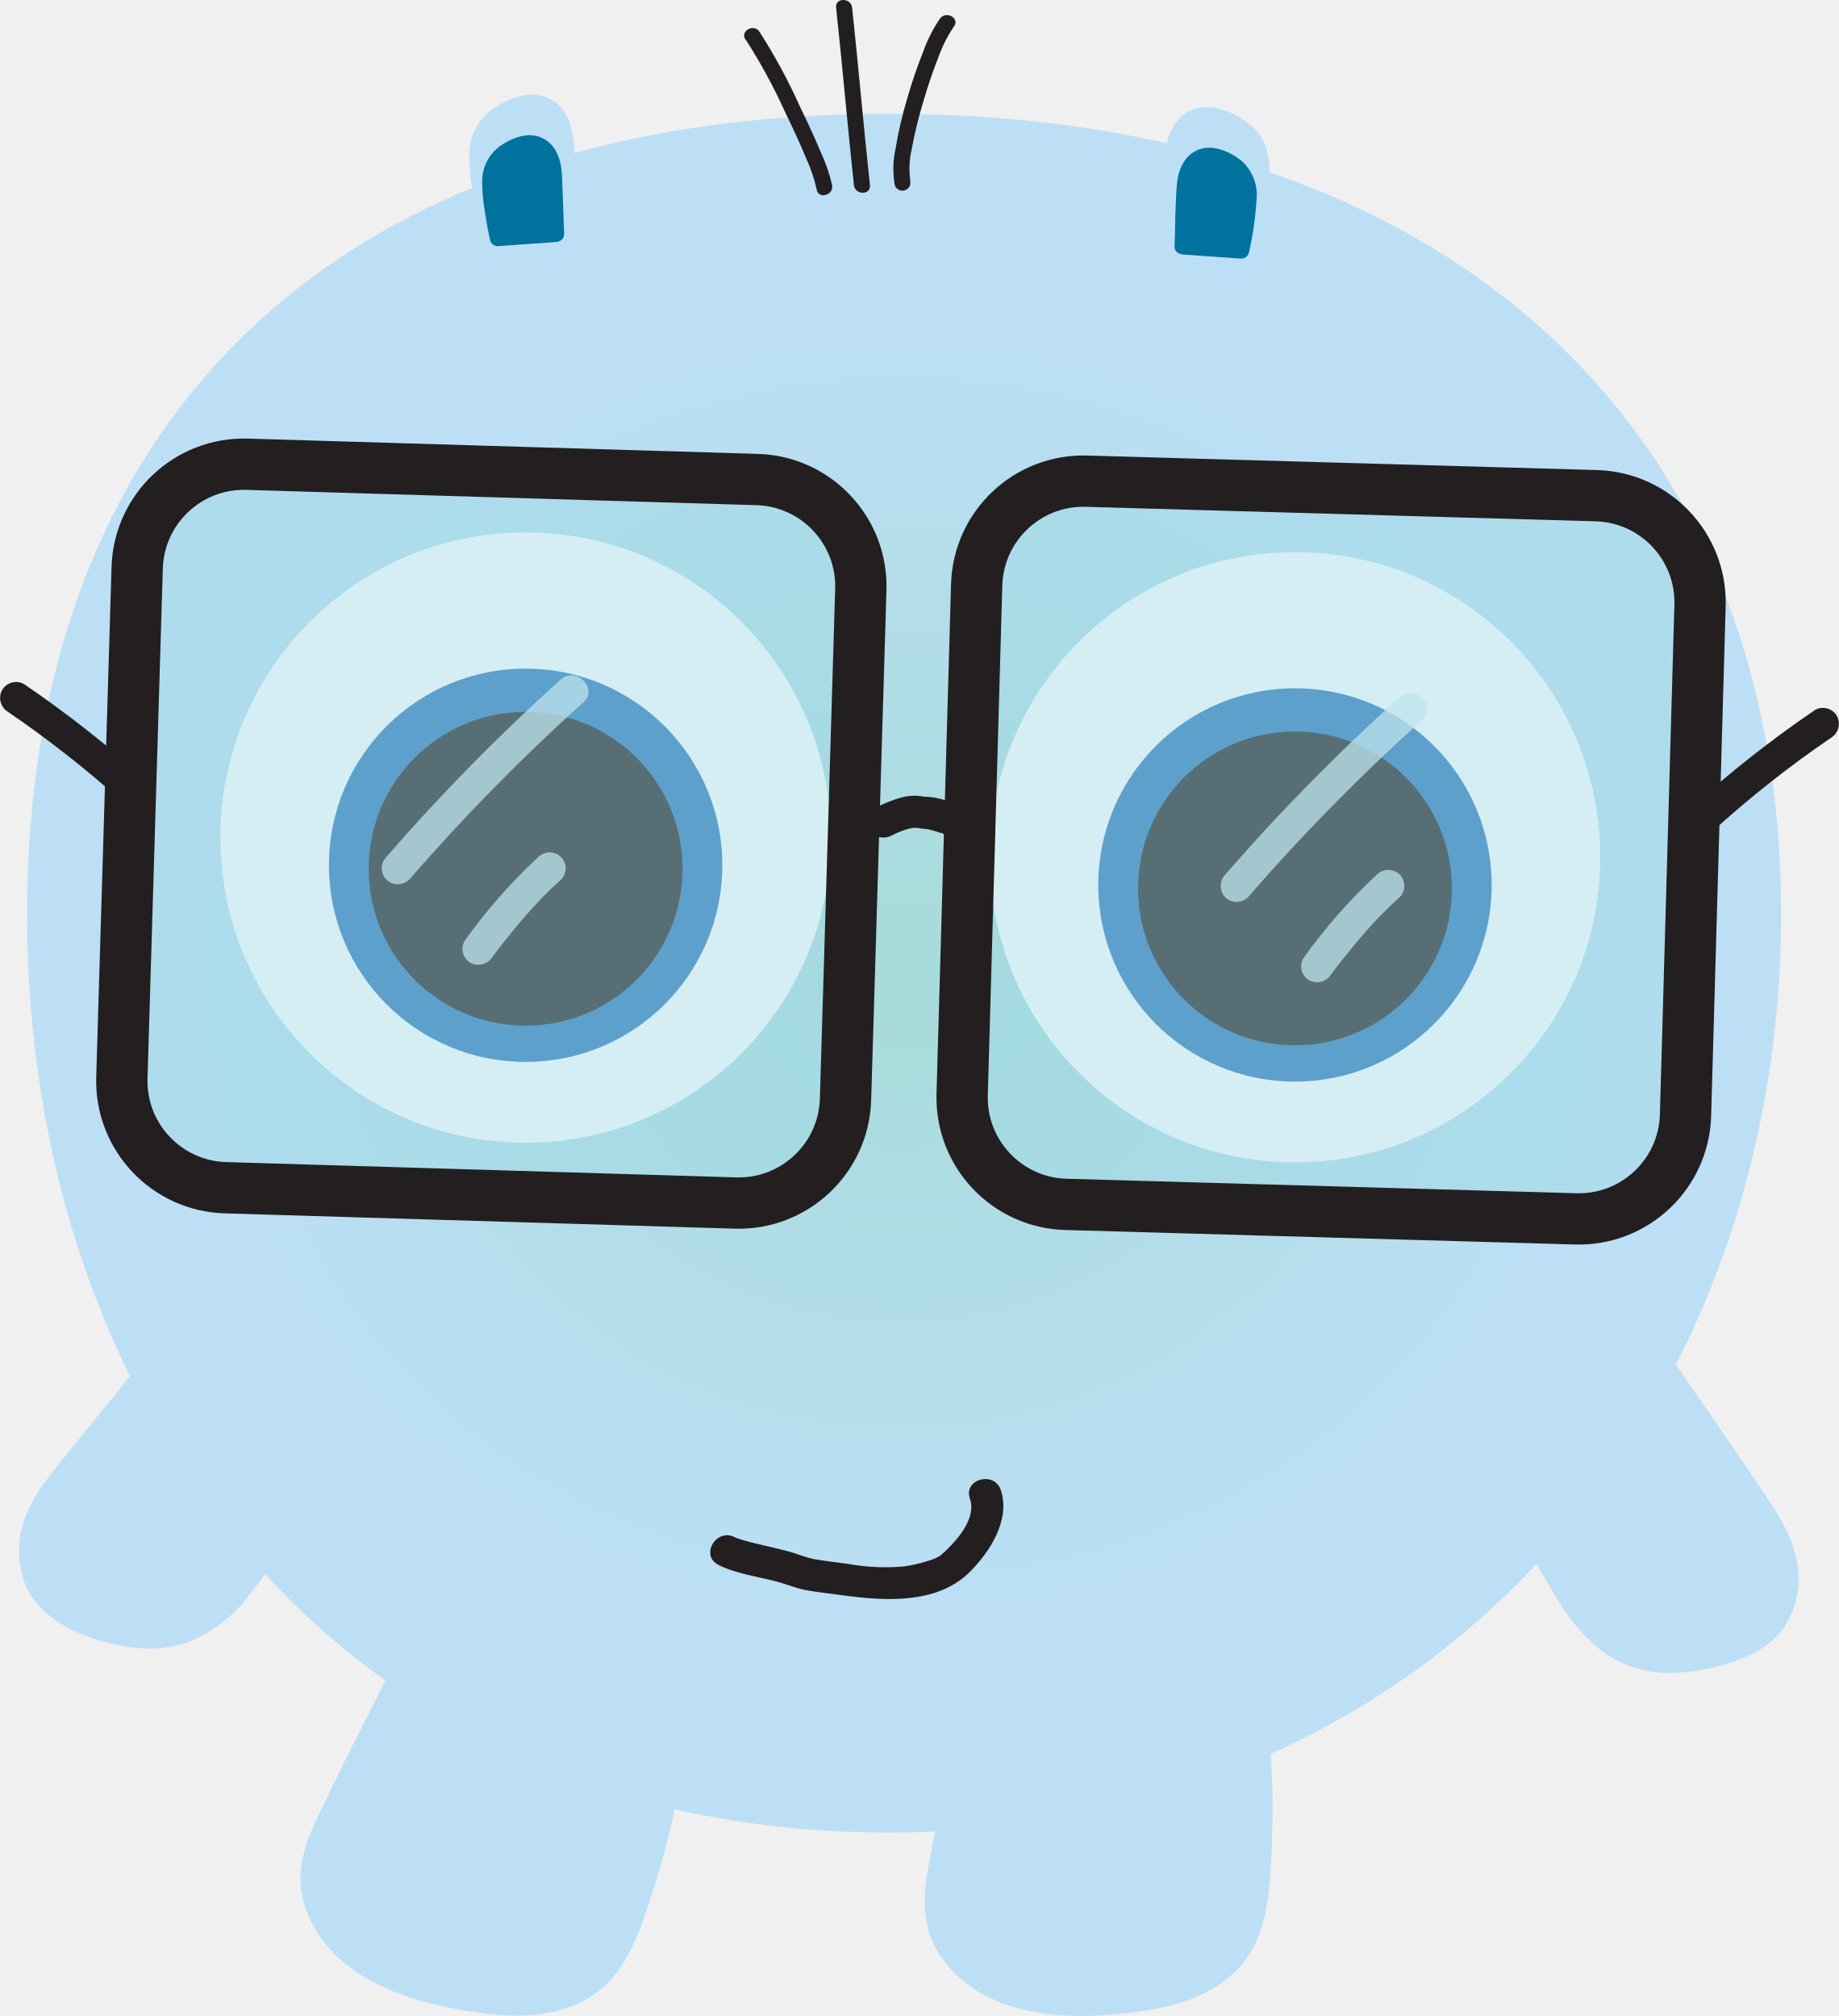
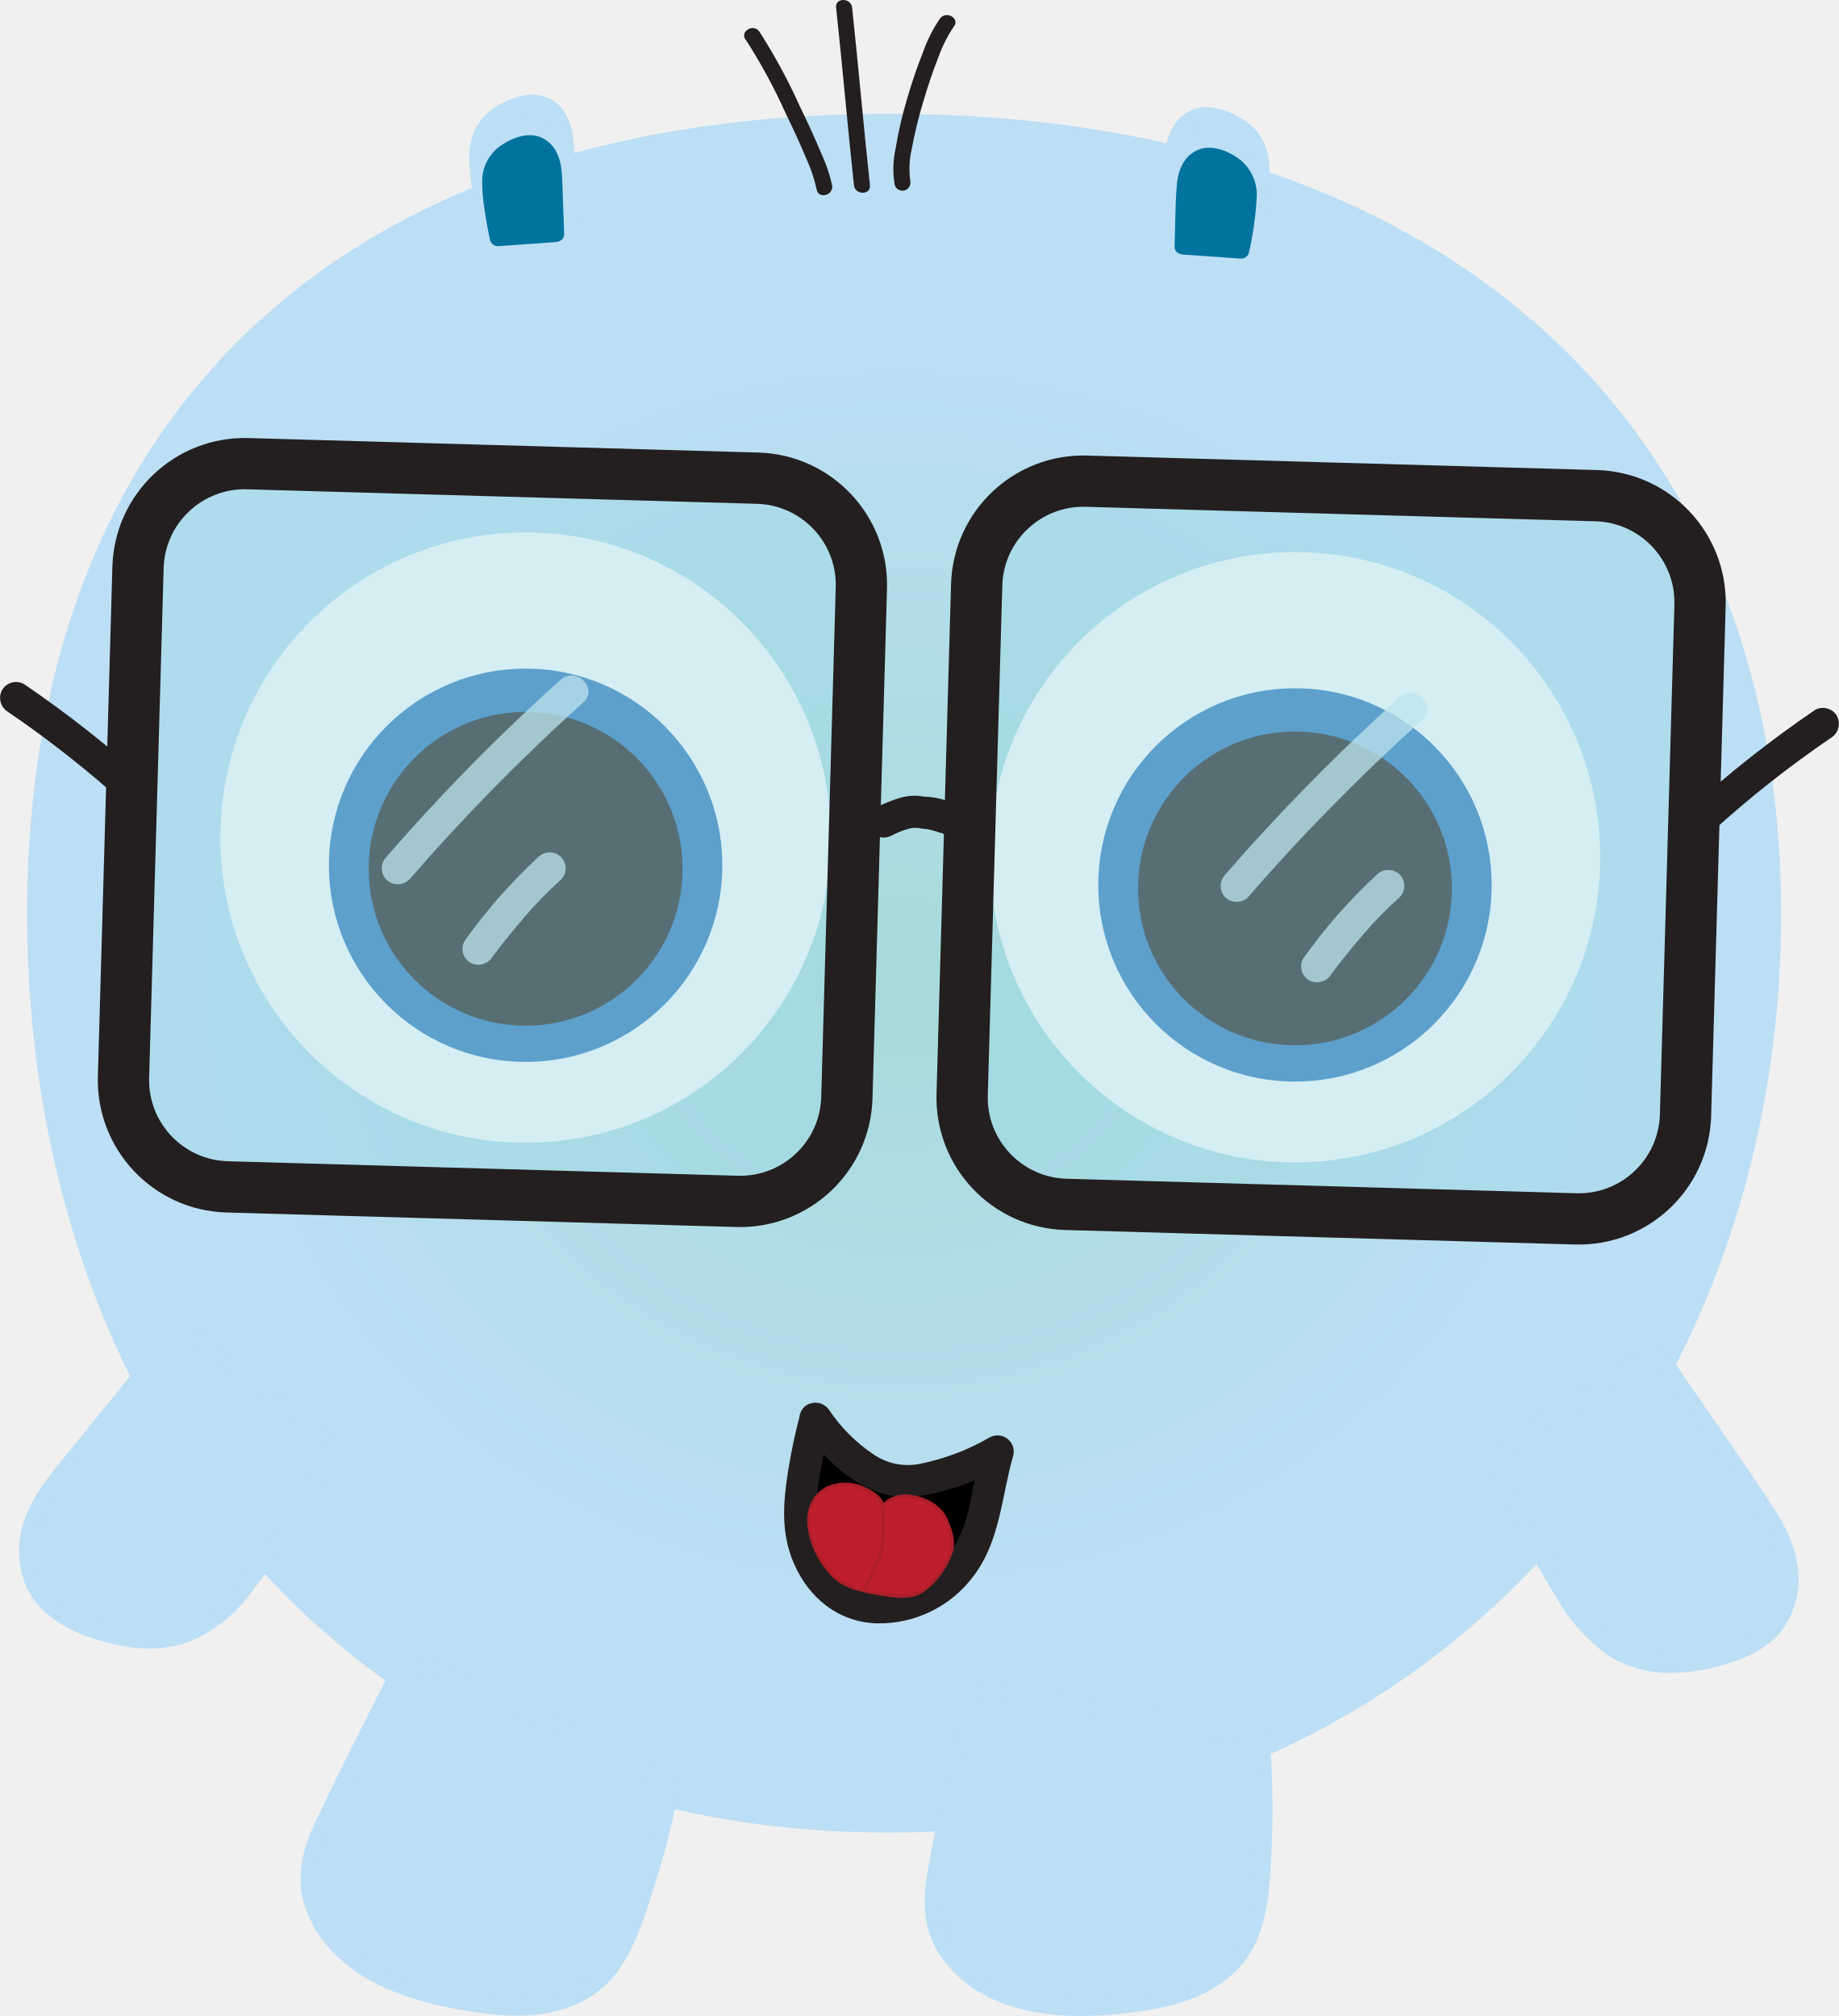
<svg xmlns="http://www.w3.org/2000/svg" viewBox="0 0 286.86 314.54">
  <defs>
-     <style>.cls-1{fill:url(#radial-gradient);}.cls-2{fill:#bcdff5;}.cls-3,.cls-6{fill:#231f20;}.cls-4{fill:#fff;stroke:#fff;}.cls-4,.cls-6,.cls-8{stroke-miterlimit:10;}.cls-5{fill:#2e76bb;}.cls-6,.cls-8{stroke:#231f20;}.cls-7{fill:#00729e;}.cls-8{fill:#9cd9e5;fill-opacity:0.43;stroke-width:8px;}.cls-9{opacity:0.75;}.cls-10{fill:#bde4ed;}</style>
-     <radialGradient id="radial-gradient" cx="180.46" cy="99.08" r="136.45" gradientTransform="translate(-47.19 58.29) scale(1.04 0.95)" gradientUnits="userSpaceOnUse">
+     <style>.cls-1{fill:url(#radial-gradient);}.cls-2{fill:#bcdff5;}.cls-3,.cls-8{fill:#231f20;}.cls-4{fill:#be1e2d;}.cls-5{fill:#ac1f29;}.cls-6{fill:#fff;stroke:#fff;}.cls-10,.cls-6,.cls-8{stroke-miterlimit:10;}.cls-7{fill:#2e76bb;}.cls-10,.cls-8{stroke:#231f20;}.cls-9{fill:#00729e;}.cls-10{fill:#9cd9e5;fill-opacity:0.43;stroke-width:8px;}.cls-11{opacity:0.75;}.cls-12{fill:#bde4ed;}</style>
+     <radialGradient id="radial-gradient" cx="179.63" cy="74.75" r="136.45" gradientTransform="translate(-46.33 81.33) scale(1.04 0.95)" gradientUnits="userSpaceOnUse">
      <stop offset="0" stop-color="#a7dbda" />
      <stop offset="0.78" stop-color="#bcdff5" />
    </radialGradient>
  </defs>
  <g id="Layer_2" data-name="Layer 2">
    <g id="Layer_1-2" data-name="Layer 1">
      <path class="cls-1" d="M277.83,142.61c0,77.62-53.76,143.31-139.23,143.31S4.22,220.23,4.22,142.61,53.12,17.75,138.6,17.75,277.83,65,277.83,142.61Z" />
      <path class="cls-2" d="M63.3,258.59,51.15,283.07c-1.34,2.71-2.7,5.48-3,8.48-.58,5.66,2.79,11.17,7.38,14.53s10.23,4.92,15.8,6.07c7.5,1.56,16.23,2.18,21.92-2.95,2.92-2.65,4.53-6.42,5.88-10.12A131.14,131.14,0,0,0,104.87,278Z" />
      <path class="cls-2" d="M62.22,258c-4.38,8.84-9,17.6-13.14,26.53-1.78,3.82-2.85,7.78-1.79,12A19,19,0,0,0,53.42,306c6.15,5.28,15,7.28,22.82,8.22,7.53.9,15.52-.27,20.22-6.81,2.81-3.92,4.27-8.87,5.7-13.41a130.64,130.64,0,0,0,3.91-15.71,1.27,1.27,0,0,0-.57-1.41l-14-6.53L69.12,259.93l-5.19-2.42c-1.45-.68-2.72,1.47-1.26,2.15l14,6.53L99,276.62l5.2,2.42-.58-1.42c-.8,4.3-1.79,8.55-3,12.75a85.65,85.65,0,0,1-4.14,11.88c-1.55,3.38-3.7,6.34-7.09,8A20.52,20.52,0,0,1,79.33,312a56.51,56.51,0,0,1-10.81-1.73,36.86,36.86,0,0,1-11-4.29,18.3,18.3,0,0,1-7.19-8.16c-1.59-3.76-1.12-7.55.49-11.23,2-4.52,4.37-8.9,6.56-13.33l7-14C65.09,257.78,62.94,256.51,62.22,258Z" />
      <path class="cls-2" d="M151.55,263.43l-5.26,26.83c-.58,3-1.17,6-.68,9,.93,5.61,5.64,10,10.95,12.07s11.17,2.05,16.84,1.7c7.65-.48,16.23-2.17,20.36-8.63,2.13-3.32,2.69-7.38,3-11.31a131.15,131.15,0,0,0,0-21.89Z" />
      <path class="cls-2" d="M150.35,263.1,147.43,278c-1,4.83-2,9.67-2.83,14.53-.68,4.18-.55,8.3,1.69,12a19.18,19.18,0,0,0,8,7.12c7.42,3.65,16.69,3.24,24.67,2,7.11-1.09,14.29-4.13,17.2-11.18,1.87-4.51,2-9.71,2.22-14.52a134.42,134.42,0,0,0-.34-16.79,1.28,1.28,0,0,0-.92-1.2l-15.23-2.61-24.33-4.16-5.64-1c-1.58-.27-2.25,2.14-.67,2.41l15.23,2.61,24.33,4.16,5.64,1-.91-1.21A134.73,134.73,0,0,1,196,284.8a77.09,77.09,0,0,1-1,12.78,15.1,15.1,0,0,1-5,9.24,21.32,21.32,0,0,1-9,3.93,55.83,55.83,0,0,1-10.47,1.14,36.57,36.57,0,0,1-12.32-1.35,18.16,18.16,0,0,1-8.67-5.77,13.51,13.51,0,0,1-2.63-10.58c.65-5.05,1.9-10.07,2.88-15.06l3-15.36C153.07,262.2,150.66,261.52,150.35,263.1Z" />
+       <path d="M127.14,221.33c2.83,4.12,7.93,9.08,12.69,9.7,6.06.79,15.72-4.61,15.72-4.61-1.48,5-1.75,11.44-4.53,16.1a16.81,16.81,0,0,1-6.07,6.19,15.3,15.3,0,0,1-10.35,1.86c-5.1-.89-8.76-6-9.75-11.52S127.14,221.33,127.14,221.33Z" />
+       <path class="cls-3" d="M125,222.59c4.08,5.85,10.39,11.84,18.07,10.88a39.16,39.16,0,0,0,13.77-4.89l-3.68-2.83c-1.41,4.86-1.5,10.32-3.91,14.85-2.15,4-6,7.25-10.69,7.63a9.59,9.59,0,0,1-6.28-1.27,11.49,11.49,0,0,1-4-5.11,15.39,15.39,0,0,1-.94-3.1c0,.2-.16-.92-.1-.47s0-.4,0-.37c0-.48,0-.95,0-1.43a37.89,37.89,0,0,1,.53-5.73c.48-2.94,1.09-5.88,1.86-8.76.84-3.11-4-4.44-4.82-1.33a87.44,87.44,0,0,0-1.86,8.76c-.8,5-1.17,9.71.86,14.45,2.35,5.46,7,9.27,13.07,9.41a18.3,18.3,0,0,0,15-7.41c4.18-5.55,4.32-12.36,6.18-18.79a2.53,2.53,0,0,0-3.67-2.82,35.59,35.59,0,0,1-11,4.15,9.43,9.43,0,0,1-7.21-1.55,25.29,25.29,0,0,1-6.8-6.8,2.57,2.57,0,0,0-3.42-.89A2.52,2.52,0,0,0,125,222.59Z" />
+       <path class="cls-4" d="M137.78,235.26c0-.77-.05-.61-.53-1.27a11,11,0,0,0-1.39-1.28,9.13,9.13,0,0,0-5.33-1.1,6.51,6.51,0,0,0-2.26,1.07,4.59,4.59,0,0,0-1.62,2,6.67,6.67,0,0,0-.41,2.77,10.22,10.22,0,0,0,.9,4,19.59,19.59,0,0,0,1.47,2.49,10.53,10.53,0,0,0,2,2.41,8.67,8.67,0,0,0,2.89,1.38,25.82,25.82,0,0,0,7.66,1.16,5.52,5.52,0,0,0,2-.28,5.61,5.61,0,0,0,1.88-1.4,22.86,22.86,0,0,0,2.67-3.37,6.52,6.52,0,0,0,1-3.39,17.75,17.75,0,0,0-1.31-4,7.53,7.53,0,0,0-2.46-2.08c-1.82-1.06-4.47-1.33-6-.33C137.76,234.73,137.78,235.26,137.78,235.26Z" />
+       <path class="cls-5" d="M138,235.26c-.05-1.55-1.77-2.7-3.07-3.24a7.07,7.07,0,0,0-6-.07c-2.3,1.25-3.15,3.4-3,6a13.68,13.68,0,0,0,3.23,7.36c1.76,2.3,4.63,3,7.36,3.48,2.33.41,5.58,1.06,7.62-.45a12.61,12.61,0,0,0,4.54-6.34c.43-1.72-.22-3.52-.91-5.1-.9-2.08-3.49-3.41-5.66-3.67a5.47,5.47,0,0,0-3.19.46c-.56.3-1.44.89-1.47,1.61,0,.32.49.32.5,0,0-.74,1.4-1.31,2-1.46a6.21,6.21,0,0,1,3.2.1,6.41,6.41,0,0,1,4.29,3.39,7.63,7.63,0,0,1,.82,4.38,11.9,11.9,0,0,1-3.44,5.37,4.63,4.63,0,0,1-3.31,1.6,20.11,20.11,0,0,1-3.64-.2,16.68,16.68,0,0,1-6.61-1.89c-1.74-1.07-3.13-3.39-4-5.22-1-2.29-1.51-5.8.34-7.8a5.74,5.74,0,0,1,5.83-1.47c1.39.34,4,1.46,4,3.2C137.55,235.58,138.05,235.58,138,235.26Z" />
+       <path class="cls-5" d="M137.53,235.26c0,1.32,0,2.65,0,4a9.14,9.14,0,0,1-.59,3.63c-.75,1.71-1.48,3.43-2.32,5.1-.14.29.29.54.43.25.88-1.74,1.68-3.56,2.44-5.36a9,9,0,0,0,.53-3.42c0-1.39,0-2.78,0-4.17a.25.25,0,0,0-.5,0Z" />
      <path class="cls-3" d="M116.29,6.13a87.59,87.59,0,0,1,6.21,11.43c1.11,2.29,2.2,4.6,3.19,7a24.19,24.19,0,0,1,1.7,5c.28,1.58,2.69.91,2.41-.67a25.11,25.11,0,0,0-1.75-5.09c-1-2.42-2.12-4.81-3.27-7.17a88.54,88.54,0,0,0-6.33-11.7c-.91-1.31-3.07-.06-2.16,1.27Z" />
      <path class="cls-3" d="M130.42,1.19c1,9.23,1.79,18.47,2.78,27.69.17,1.58,2.67,1.6,2.5,0-1-9.22-1.79-18.46-2.78-27.69-.17-1.58-2.67-1.6-2.5,0Z" />
      <path class="cls-3" d="M142,28.21a13.15,13.15,0,0,1,.22-4.94A66.56,66.56,0,0,1,144,15.92c.71-2.43,1.51-4.83,2.45-7.18a20.69,20.69,0,0,1,2.34-4.59c1-1.29-1.2-2.54-2.16-1.26A22.48,22.48,0,0,0,144,8.08a78.16,78.16,0,0,0-2.54,7.47,61.08,61.08,0,0,0-1.75,7.57,14.66,14.66,0,0,0-.14,5.75,1.25,1.25,0,0,0,2.41-.66Z" />
      <path class="cls-2" d="M28,207.21,10.77,228.42a37.54,37.54,0,0,0-5.09,7.38c-2.33,5-1.68,9.94.59,13s5.93,4.65,9.67,5.84c5,1.6,11.3,2.42,17.24-1.93,3-2.24,5.51-5.52,7.76-8.74A192.17,192.17,0,0,0,52.3,225.57Z" />
      <path class="cls-2" d="M27.12,206.32,10.67,226.57c-2.48,3.06-5.12,6.1-6.58,9.81a14.6,14.6,0,0,0-.17,10.76c2.48,6.07,9.83,8.8,15.85,9.77a19,19,0,0,0,9.84-.79,22.27,22.27,0,0,0,8.92-6.81,109.55,109.55,0,0,0,7.7-11q3.8-5.94,7.15-12.15a1.29,1.29,0,0,0-.45-1.71L31.67,208.43l-3-2.3c-1.28-1-2.53,1.2-1.26,2.15l21.25,16.07,3.05,2.3-.45-1.71A190.27,190.27,0,0,1,39.36,244.1a31,31,0,0,1-7.2,7.86,15.42,15.42,0,0,1-9.08,2.77,26.68,26.68,0,0,1-8.67-1.88c-2.85-1-5.8-2.56-7.46-5.22a11.58,11.58,0,0,1-.78-9.69c1.13-3.42,3.55-6.26,5.79-9l16.92-20.83C29.89,206.85,28.13,205.07,27.12,206.32Z" />
      <path class="cls-2" d="M258.4,210.73l15.44,22.56a37.4,37.4,0,0,1,4.46,7.77c1.92,5.15.87,10-1.65,12.95s-6.29,4.16-10.11,5c-5.15,1.18-11.46,1.49-17-3.34-2.87-2.48-5.05-6-7-9.34a191.66,191.66,0,0,1-9.82-19.32Z" />
      <path class="cls-2" d="M257.32,211.37l13.76,20.09c3.8,5.55,9.08,12.17,6.13,19.28a11.1,11.1,0,0,1-6.74,5.87,29.77,29.77,0,0,1-8.69,1.89,16,16,0,0,1-8.8-1.86,22.1,22.1,0,0,1-7.34-7.52,157.54,157.54,0,0,1-11.88-22.7l-.45,1.71,22.5-14.27,3.22-2.05c1.36-.86.1-3-1.26-2.16l-22.5,14.28-3.22,2a1.29,1.29,0,0,0-.45,1.71A168.44,168.44,0,0,0,243,249.63a27.68,27.68,0,0,0,7.47,8.39,17.84,17.84,0,0,0,9.52,3,30.48,30.48,0,0,0,9.43-1.44c3.24-1,6.42-2.49,8.53-5.21a13.32,13.32,0,0,0,2.54-9.22c-.34-3.93-2.15-7.38-4.3-10.62-5.44-8.23-11.14-16.3-16.71-24.44C258.58,208.78,256.41,210,257.32,211.37Z" />
-       <circle class="cls-4" cx="81.99" cy="130.68" r="47.11" />
-       <circle class="cls-5" cx="81.99" cy="135" r="30.68" />
-       <circle class="cls-6" cx="81.99" cy="135.55" r="23.98" />
-       <circle class="cls-4" cx="202" cy="133.75" r="47.11" />
-       <circle class="cls-5" cx="202" cy="138.07" r="30.68" />
-       <circle class="cls-6" cx="202" cy="138.61" r="23.98" />
+       <circle class="cls-6" cx="81.99" cy="130.68" r="47.11" />
+       <circle class="cls-7" cx="81.99" cy="135" r="30.68" />
+       <circle class="cls-8" cx="81.99" cy="135.55" r="23.98" />
+       <circle class="cls-6" cx="202" cy="133.75" r="47.11" />
+       <circle class="cls-7" cx="202" cy="138.07" r="30.68" />
+       <circle class="cls-8" cx="202" cy="138.61" r="23.98" />
      <path class="cls-2" d="M88.79,35.18l-.41-11.39A15.69,15.69,0,0,0,88,20.08a5.41,5.41,0,0,0-3.76-3.94,7.61,7.61,0,0,0-4.64.82,7.63,7.63,0,0,0-4.89,5.33,15.28,15.28,0,0,0,0,4.87,78.85,78.85,0,0,0,1.49,8.91Z" />
      <path class="cls-2" d="M90,35.18c-.14-3.91-.26-7.82-.42-11.73-.12-3-.74-6.25-3.58-7.9s-6.25-.4-8.74,1.18A8.68,8.68,0,0,0,73.21,24a34.19,34.19,0,0,0,.55,6.14c.3,2.11.69,4.2,1.15,6.28a1.26,1.26,0,0,0,1.21.91l12.67-.89c1.59-.11,1.61-2.61,0-2.5l-12.67.89,1.2.92q-.64-2.93-1.1-5.9A31.89,31.89,0,0,1,75.71,24c.14-3.34,2.41-5.29,5.41-6.31,1.52-.51,3.09-.63,4.33.53a6.42,6.42,0,0,1,1.64,4.55c.23,4.13.3,8.28.45,12.42C87.59,36.79,90.09,36.79,90,35.18Z" />
-       <path class="cls-7" d="M86.74,36.51l-.3-8.42a11.74,11.74,0,0,0-.31-2.74,3.92,3.92,0,0,0-2.7-2.91,5.31,5.31,0,0,0-3.33.6A5.53,5.53,0,0,0,76.6,27a11.42,11.42,0,0,0,0,3.6,62,62,0,0,0,1.07,6.59Z" />
-       <path class="cls-7" d="M88,36.51c-.11-2.89-.2-5.78-.31-8.67-.09-2.34-.58-4.82-2.75-6.12s-4.74-.36-6.63.86a6.77,6.77,0,0,0-3.1,5.65,26.53,26.53,0,0,0,.4,4.62c.22,1.56.5,3.1.84,4.64a1.26,1.26,0,0,0,1.2.92l9.1-.65c1.59-.12,1.6-2.62,0-2.5l-9.1.65,1.21.91a35.18,35.18,0,0,1-1.15-8.59c.08-2.27,1.56-3.63,3.61-4.34a2.52,2.52,0,0,1,2.77.31,4.52,4.52,0,0,1,1.08,3.13c.17,3.05.22,6.12.33,9.18C85.54,38.11,88,38.12,88,36.51Z" />
+       <path class="cls-9" d="M86.74,36.51l-.3-8.42a11.74,11.74,0,0,0-.31-2.74,3.92,3.92,0,0,0-2.7-2.91,5.31,5.31,0,0,0-3.33.6A5.53,5.53,0,0,0,76.6,27a11.42,11.42,0,0,0,0,3.6,62,62,0,0,0,1.07,6.59Z" />
+       <path class="cls-9" d="M88,36.51c-.11-2.89-.2-5.78-.31-8.67-.09-2.34-.58-4.82-2.75-6.12s-4.74-.36-6.63.86a6.77,6.77,0,0,0-3.1,5.65,26.53,26.53,0,0,0,.4,4.62c.22,1.56.5,3.1.84,4.64a1.26,1.26,0,0,0,1.2.92l9.1-.65c1.59-.12,1.6-2.62,0-2.5l-9.1.65,1.21.91a35.18,35.18,0,0,1-1.15-8.59c.08-2.27,1.56-3.63,3.61-4.34a2.52,2.52,0,0,1,2.77.31,4.52,4.52,0,0,1,1.08,3.13c.17,3.05.22,6.12.33,9.18C85.54,38.11,88,38.12,88,36.51Z" />
      <path class="cls-2" d="M182.46,37.13l.4-11.39a15.63,15.63,0,0,1,.43-3.71,5.4,5.4,0,0,1,3.76-3.94,7.62,7.62,0,0,1,4.64.82,7.6,7.6,0,0,1,4.88,5.33,15,15,0,0,1,0,4.87A79.21,79.21,0,0,1,195.13,38Z" />
      <path class="cls-2" d="M183.71,37.13c.15-4.14.21-8.29.44-12.42a6.43,6.43,0,0,1,1.65-4.55c1.23-1.16,2.81-1,4.33-.53,3,1,5.27,3,5.4,6.31a31,31,0,0,1-.51,5.85q-.44,3-1.1,5.9l1.21-.92-12.67-.89c-1.61-.11-1.6,2.39,0,2.5l12.67.89a1.24,1.24,0,0,0,1.2-.92,65.86,65.86,0,0,0,1.69-11c.16-3.12-.68-6.09-3.22-8.06-2.25-1.76-5.82-3.27-8.64-2.23s-4.2,4-4.46,7c-.38,4.34-.34,8.76-.49,13.11C181.15,38.74,183.65,38.74,183.71,37.13Z" />
-       <path class="cls-7" d="M184.51,38.46l.3-8.42a11.74,11.74,0,0,1,.31-2.74,3.91,3.91,0,0,1,2.7-2.91,5.19,5.19,0,0,1,3.33.6,5.53,5.53,0,0,1,3.5,3.93,11.42,11.42,0,0,1,0,3.6,59,59,0,0,1-1.08,6.58Z" />
-       <path class="cls-7" d="M185.76,38.46c.11-3.06.16-6.13.33-9.18a4.47,4.47,0,0,1,1.08-3.13,2.5,2.5,0,0,1,2.77-.31c2,.71,3.52,2.07,3.61,4.34a35.18,35.18,0,0,1-1.15,8.59l1.2-.92-9.09-.64c-1.61-.12-1.6,2.38,0,2.5l9.09.64a1.25,1.25,0,0,0,1.21-.91A50.81,50.81,0,0,0,196,31.22a7.12,7.12,0,0,0-2.39-6.17c-1.7-1.38-4.4-2.54-6.56-1.74-2.31.85-3.27,3.17-3.47,5.46-.27,3.21-.25,6.47-.36,9.69C183.2,40.06,185.7,40.06,185.76,38.46Z" />
+       <path class="cls-9" d="M184.51,38.46l.3-8.42a11.74,11.74,0,0,1,.31-2.74,3.91,3.91,0,0,1,2.7-2.91,5.19,5.19,0,0,1,3.33.6,5.53,5.53,0,0,1,3.5,3.93,11.42,11.42,0,0,1,0,3.6,59,59,0,0,1-1.08,6.58Z" />
+       <path class="cls-9" d="M185.76,38.46c.11-3.06.16-6.13.33-9.18a4.47,4.47,0,0,1,1.08-3.13,2.5,2.5,0,0,1,2.77-.31c2,.71,3.52,2.07,3.61,4.34a35.18,35.18,0,0,1-1.15,8.59l1.2-.92-9.09-.64c-1.61-.12-1.6,2.38,0,2.5l9.09.64a1.25,1.25,0,0,0,1.21-.91A50.81,50.81,0,0,0,196,31.22a7.12,7.12,0,0,0-2.39-6.17c-1.7-1.38-4.4-2.54-6.56-1.74-2.31.85-3.27,3.17-3.47,5.46-.27,3.21-.25,6.47-.36,9.69C183.2,40.06,185.7,40.06,185.76,38.46Z" />
      <path class="cls-3" d="M139.05,130.4a8.47,8.47,0,0,1,1.5-.69c-.19,0-.32.13-.05,0l.37-.14c.26-.09.51-.17.77-.24s.54-.12.81-.17c-.23,0-.28,0,0,0h.4a1.48,1.48,0,0,0,.36,0c-.09,0-.52-.08-.14,0s.9.14,1.35.19h.16l.68.15a13.56,13.56,0,0,1,1.41.44l.14,0c-.32-.13.07,0,.13.06.22.1.43.21.64.33s.39.24.59.36-.32-.31-.12-.1.2.17.29.25a2.5,2.5,0,0,0,3.53-3.53,12.6,12.6,0,0,0-7.26-3l-.16,0c.36.06-.16,0-.23,0a11.19,11.19,0,0,0-1.28-.16,8.51,8.51,0,0,0-2.41.29,23.25,23.25,0,0,0-4,1.6,2.5,2.5,0,0,0-.89,3.42,2.57,2.57,0,0,0,3.42.9Z" />
      <path class="cls-3" d="M267.13,129.7a169.07,169.07,0,0,1,18.5-14.6,2.56,2.56,0,0,0,.89-3.42,2.52,2.52,0,0,0-3.42-.9,178.6,178.6,0,0,0-19.5,15.38,2.5,2.5,0,0,0,3.53,3.54Z" />
      <path class="cls-3" d="M23.26,122.12a177.4,177.4,0,0,0-19.5-15.38,2.52,2.52,0,0,0-3.42.9,2.56,2.56,0,0,0,.89,3.42,167.87,167.87,0,0,1,18.5,14.6,2.56,2.56,0,0,0,3.53,0,2.53,2.53,0,0,0,0-3.54Z" />
-       <rect class="cls-8" x="20.38" y="73.45" width="112.88" height="112.88" rx="16.66" transform="matrix(1, 0.03, -0.03, 1, 3.72, -2.13)" />
-       <g class="cls-9">
-         <path class="cls-10" d="M63.84,137.24A312.8,312.8,0,0,1,91,109.58c2.4-2.16-1.15-5.68-3.54-3.54a311.44,311.44,0,0,0-27.19,27.67,2.54,2.54,0,0,0,0,3.53,2.5,2.5,0,0,0,3.53,0Z" />
+       <rect class="cls-10" x="20.38" y="73.45" width="112.88" height="112.88" rx="16.66" transform="translate(3.72 -2.13) rotate(1.63)" />
+       <g class="cls-11">
+         <path class="cls-12" d="M63.84,137.24A312.8,312.8,0,0,1,91,109.58c2.4-2.16-1.15-5.68-3.54-3.54a311.44,311.44,0,0,0-27.19,27.67,2.54,2.54,0,0,0,0,3.53,2.5,2.5,0,0,0,3.53,0Z" />
      </g>
-       <g class="cls-9">
-         <path class="cls-10" d="M76.8,149.31l.64-.85.27-.34c0-.05.39-.51.2-.27l.21-.27.27-.35.63-.78c.9-1.13,1.81-2.24,2.75-3.33a61.29,61.29,0,0,1,5.74-5.88,2.5,2.5,0,0,0,0-3.53,2.56,2.56,0,0,0-3.54,0,86.21,86.21,0,0,0-11.49,13.08,2.51,2.51,0,0,0,.9,3.42,2.58,2.58,0,0,0,3.42-.9Z" />
+       <g class="cls-11">
+         <path class="cls-12" d="M76.8,149.31l.64-.85.27-.34c0-.05.39-.51.2-.27l.21-.27.27-.35.63-.78c.9-1.13,1.81-2.24,2.75-3.33a61.29,61.29,0,0,1,5.74-5.88,2.5,2.5,0,0,0,0-3.53,2.56,2.56,0,0,0-3.54,0,86.21,86.21,0,0,0-11.49,13.08,2.51,2.51,0,0,0,.9,3.42,2.58,2.58,0,0,0,3.42-.9Z" />
      </g>
-       <rect class="cls-8" x="151.2" y="76.18" width="112.88" height="112.88" rx="16.66" transform="translate(3.85 -5.85) rotate(1.63)" />
-       <g class="cls-9">
-         <path class="cls-10" d="M194.66,140a310.19,310.19,0,0,1,27.2-27.67c2.39-2.15-1.15-5.68-3.54-3.53a312.8,312.8,0,0,0-27.2,27.66,2.57,2.57,0,0,0,0,3.54,2.54,2.54,0,0,0,3.54,0Z" />
+       <rect class="cls-10" x="151.2" y="76.18" width="112.88" height="112.88" rx="16.66" transform="translate(3.85 -5.85) rotate(1.63)" />
+       <g class="cls-11">
+         <path class="cls-12" d="M194.66,140a310.19,310.19,0,0,1,27.2-27.67c2.39-2.15-1.15-5.68-3.54-3.53a312.8,312.8,0,0,0-27.2,27.66,2.57,2.57,0,0,0,0,3.54,2.54,2.54,0,0,0,3.54,0Z" />
      </g>
-       <g class="cls-9">
-         <path class="cls-10" d="M207.62,152.05c.21-.29.42-.57.64-.85l.26-.35s.4-.51.21-.26l.21-.27.27-.35.63-.79q1.33-1.68,2.75-3.32a60.12,60.12,0,0,1,5.74-5.88,2.53,2.53,0,0,0,0-3.54,2.57,2.57,0,0,0-3.54,0,85.13,85.13,0,0,0-11.49,13.08,2.51,2.51,0,0,0,.9,3.42,2.58,2.58,0,0,0,3.42-.89Z" />
+       <g class="cls-11">
+         <path class="cls-12" d="M207.62,152.05c.21-.29.42-.57.64-.85l.26-.35s.4-.51.21-.26l.21-.27.27-.35.63-.79q1.33-1.68,2.75-3.32a60.12,60.12,0,0,1,5.74-5.88,2.53,2.53,0,0,0,0-3.54,2.57,2.57,0,0,0-3.54,0,85.13,85.13,0,0,0-11.49,13.08,2.51,2.51,0,0,0,.9,3.42,2.58,2.58,0,0,0,3.42-.89Z" />
      </g>
-       <path class="cls-3" d="M112,244.13c2.79,1.4,6,1.81,9,2.59,1.58.4,3.1,1.08,4.7,1.37,1.89.35,3.83.54,5.74.81,6.44.88,14.61,1.43,19.67-3.49,3.22-3.13,6.57-8.24,5-12.94-1-3-5.86-1.72-4.82,1.33s-1.85,6.31-3.83,8.21c-.13.12-1.06.91-.56.55a4.6,4.6,0,0,1-.6.37,7.83,7.83,0,0,1-1.4.56,24.35,24.35,0,0,1-3.88.91,33.29,33.29,0,0,1-8.82-.41c-1.71-.25-3.45-.41-5.14-.72-1.33-.24-2.58-.8-3.87-1.16-1.65-.45-3.33-.81-5-1.22-.78-.19-1.57-.38-2.35-.61L115,240l-.35-.13c-.39-.16.48.23-.08-.05-2.86-1.44-5.4,2.87-2.52,4.32Z" />
    </g>
  </g>
</svg>
